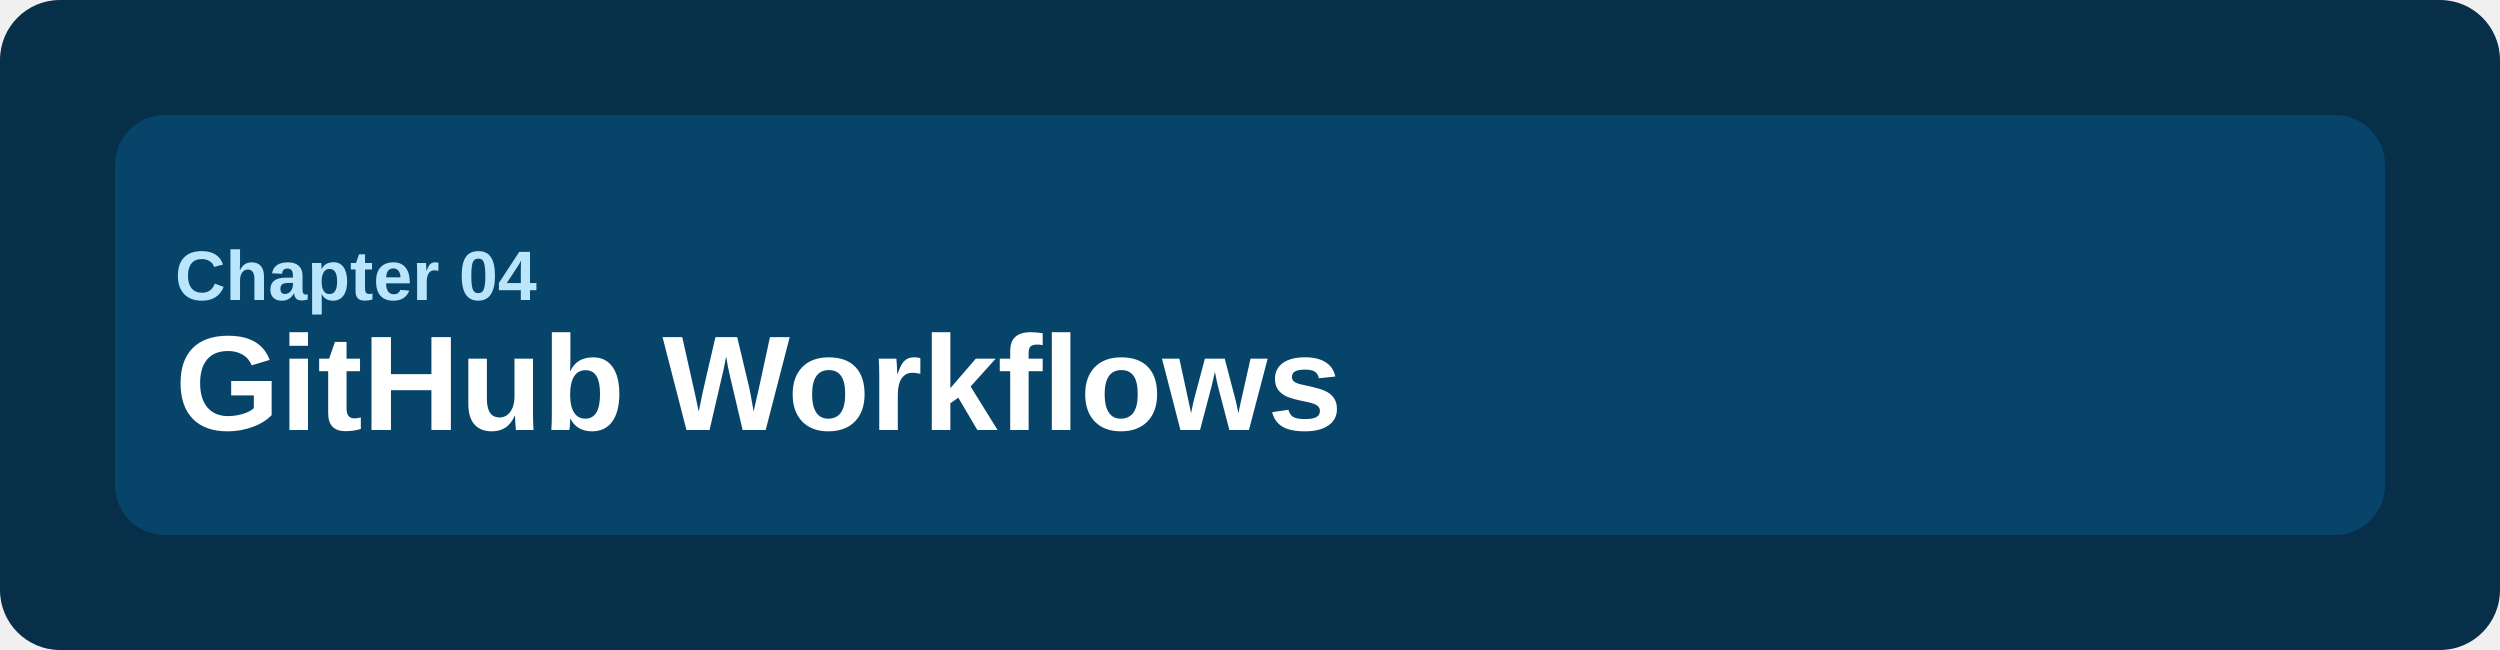
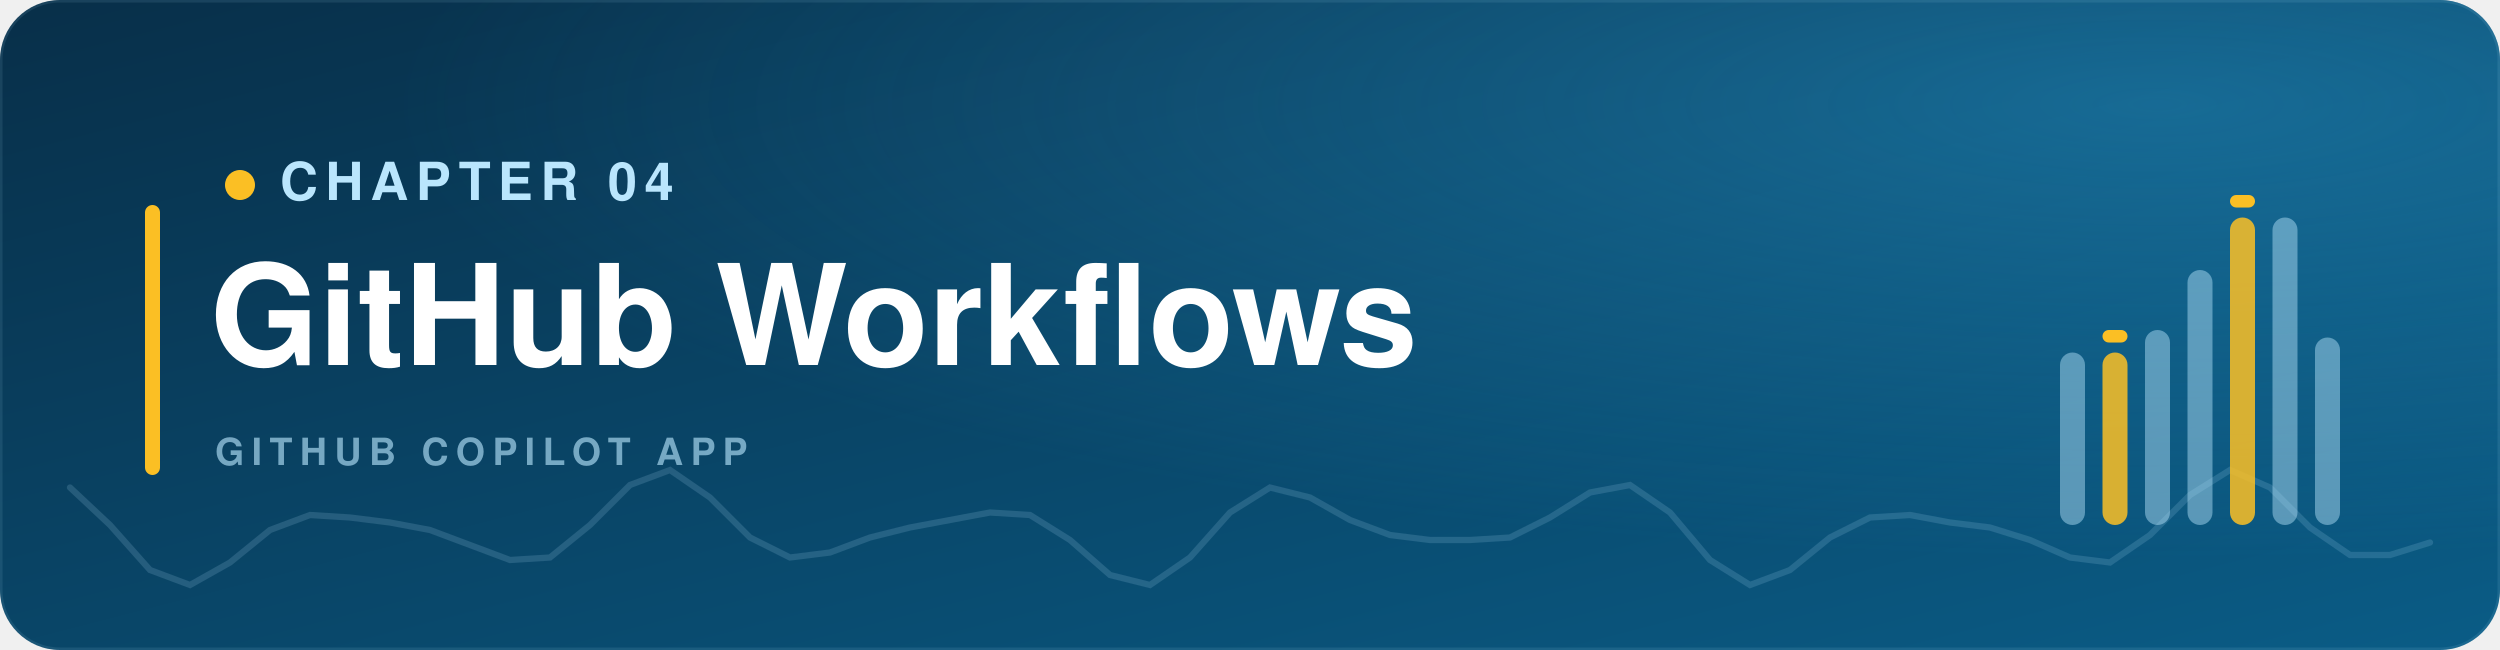
- <svg xmlns="http://www.w3.org/2000/svg" width="1000" height="260" viewBox="0 0 1000 260" role="img" aria-labelledby="title desc">
-   <rect width="1000" height="260" rx="24" fill="#082f49" />
-   <rect x="46" y="46" width="908" height="168" rx="20" fill="#0284c7" opacity="0.25" />
-   <text x="70" y="120" fill="#bae6fd" font-family="Arial, sans-serif" font-size="28" font-weight="700">Chapter 04</text>
-   <text x="70" y="172" fill="#ffffff" font-family="Arial, sans-serif" font-size="54" font-weight="800">GitHub Workflows</text>
+ <svg xmlns="http://www.w3.org/2000/svg" width="1000" height="260" viewBox="0 0 1000 260" role="img" aria-labelledby="t04 d04">
+   <defs>
+     <linearGradient id="bg04" x1="0" y1="0" x2="1" y2="1">
+       <stop offset="0" stop-color="#082f49" />
+       <stop offset="1" stop-color="#0a5c86" />
+     </linearGradient>
+     <radialGradient id="gl04" cx="0.86" cy="0.16" r="0.7">
+       <stop offset="0" stop-color="#32b2ec" stop-opacity="0.34" />
+       <stop offset="1" stop-color="#32b2ec" stop-opacity="0" />
+     </radialGradient>
+     <clipPath id="cp04">
+       <rect width="1000" height="260" rx="24" />
+     </clipPath>
+   </defs>
+   <g clip-path="url(#cp04)">
+     <rect width="1000" height="260" fill="url(#bg04)" />
+     <rect width="1000" height="260" fill="url(#gl04)" />
+     <rect width="1000" height="260" rx="24" fill="none" stroke="#bae6fd" stroke-opacity="0.10" stroke-width="2" />
+     <path d="M28 195 L44 210 L60 228 L76 234 L92 225 L108 212 L124 206 L140 207 L156 209 L172 212 L188 218 L204 224 L220 223 L236 210 L252 194 L268 188 L284 199 L300 215 L316 223 L332 221 L348 215 L364 211 L380 208 L396 205 L412 206 L428 216 L444 230 L460 234 L476 223 L492 205 L508 195 L524 199 L540 208 L556 214 L572 216 L588 216 L604 215 L620 207 L636 197 L652 194 L668 205 L684 224 L700 234 L716 228 L732 215 L748 207 L764 206 L780 209 L796 211 L812 216 L828 223 L844 225 L860 214 L876 198 L892 188 L908 195 L924 211 L940 222 L956 222 L972 217" fill="none" stroke="#bae6fd" stroke-opacity="0.16" stroke-width="2.5" stroke-linecap="round" />
+     <g>
+       <rect x="824" y="141" width="10" height="69" rx="5" fill="#bae6fd" opacity="0.45" />
+       <rect x="841" y="141" width="10" height="69" rx="5" fill="#fbbf24" opacity="0.85" />
+       <rect x="841" y="132" width="10" height="5" rx="2.5" fill="#fbbf24" />
+       <rect x="858" y="132" width="10" height="78" rx="5" fill="#bae6fd" opacity="0.45" />
+       <rect x="875" y="108" width="10" height="102" rx="5" fill="#bae6fd" opacity="0.45" />
+       <rect x="892" y="87" width="10" height="123" rx="5" fill="#fbbf24" opacity="0.85" />
+       <rect x="892" y="78" width="10" height="5" rx="2.5" fill="#fbbf24" />
+       <rect x="909" y="87" width="10" height="123" rx="5" fill="#bae6fd" opacity="0.45" />
+       <rect x="926" y="135" width="10" height="75" rx="5" fill="#bae6fd" opacity="0.45" />
+     </g>
+     <rect x="58" y="82" width="6" height="108" rx="3" fill="#fbbf24" />
+     <g font-family="Helvetica, Arial, sans-serif">
+       <circle cx="96" cy="74" r="6" fill="#fbbf24" />
+       <text x="112" y="80" fill="#bae6fd" font-size="21" font-weight="700" letter-spacing="3">CHAPTER 04</text>
+       <text x="84" y="146" fill="#ffffff" font-size="56" font-weight="800">GitHub Workflows</text>
+       <text x="86" y="186" fill="#bae6fd" font-size="15" font-weight="600" letter-spacing="3" opacity="0.62">GITHUB COPILOT APP</text>
+     </g>
+   </g>
</svg>
